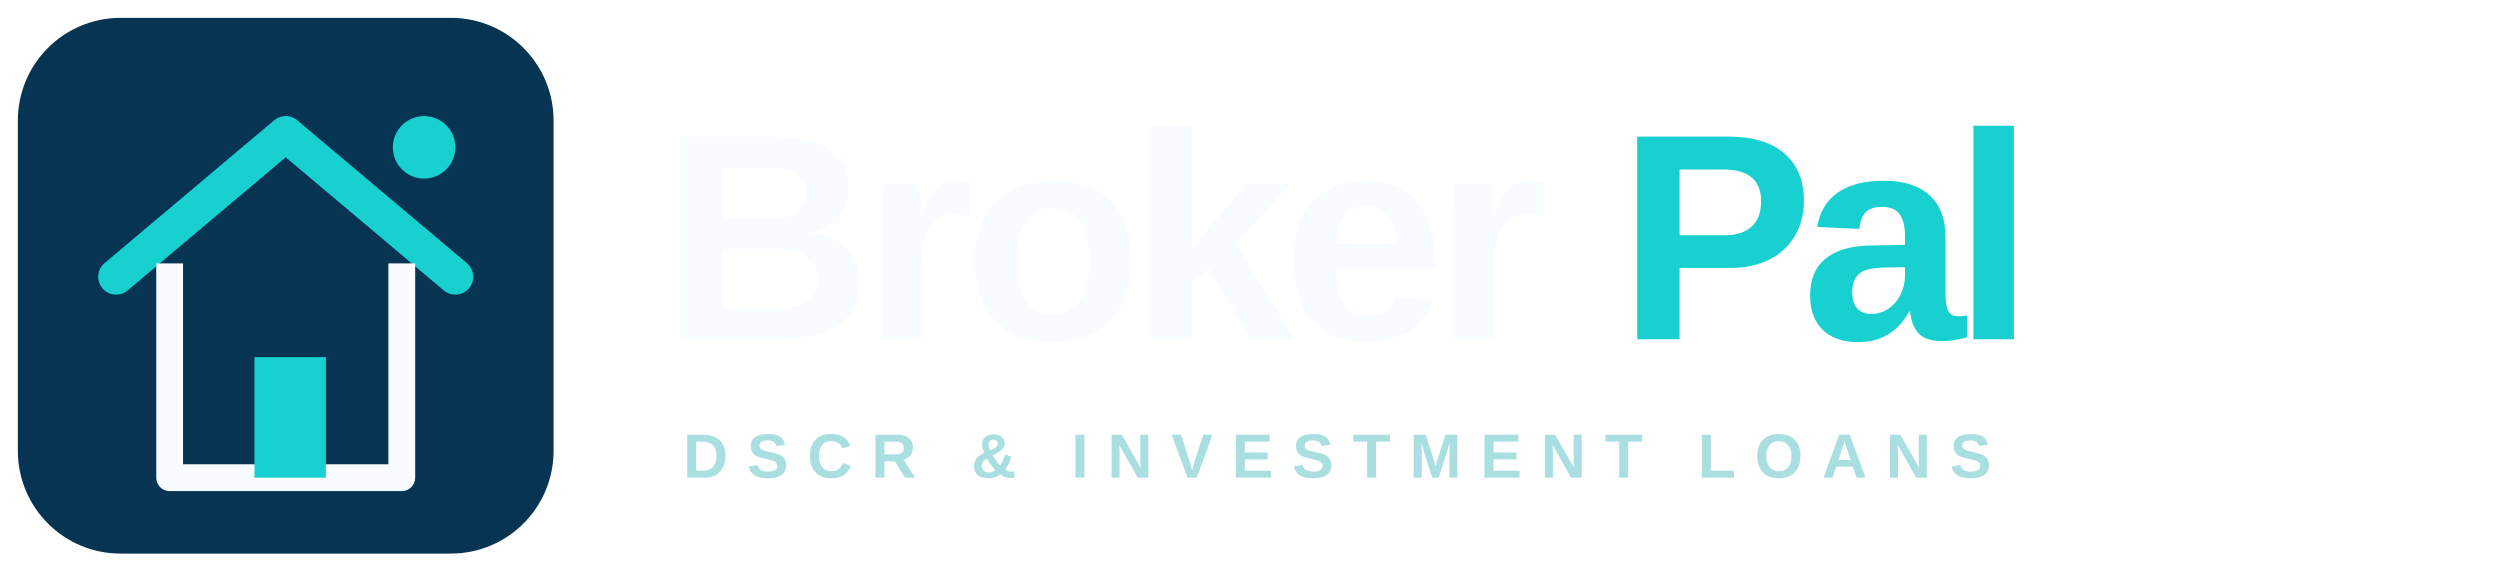
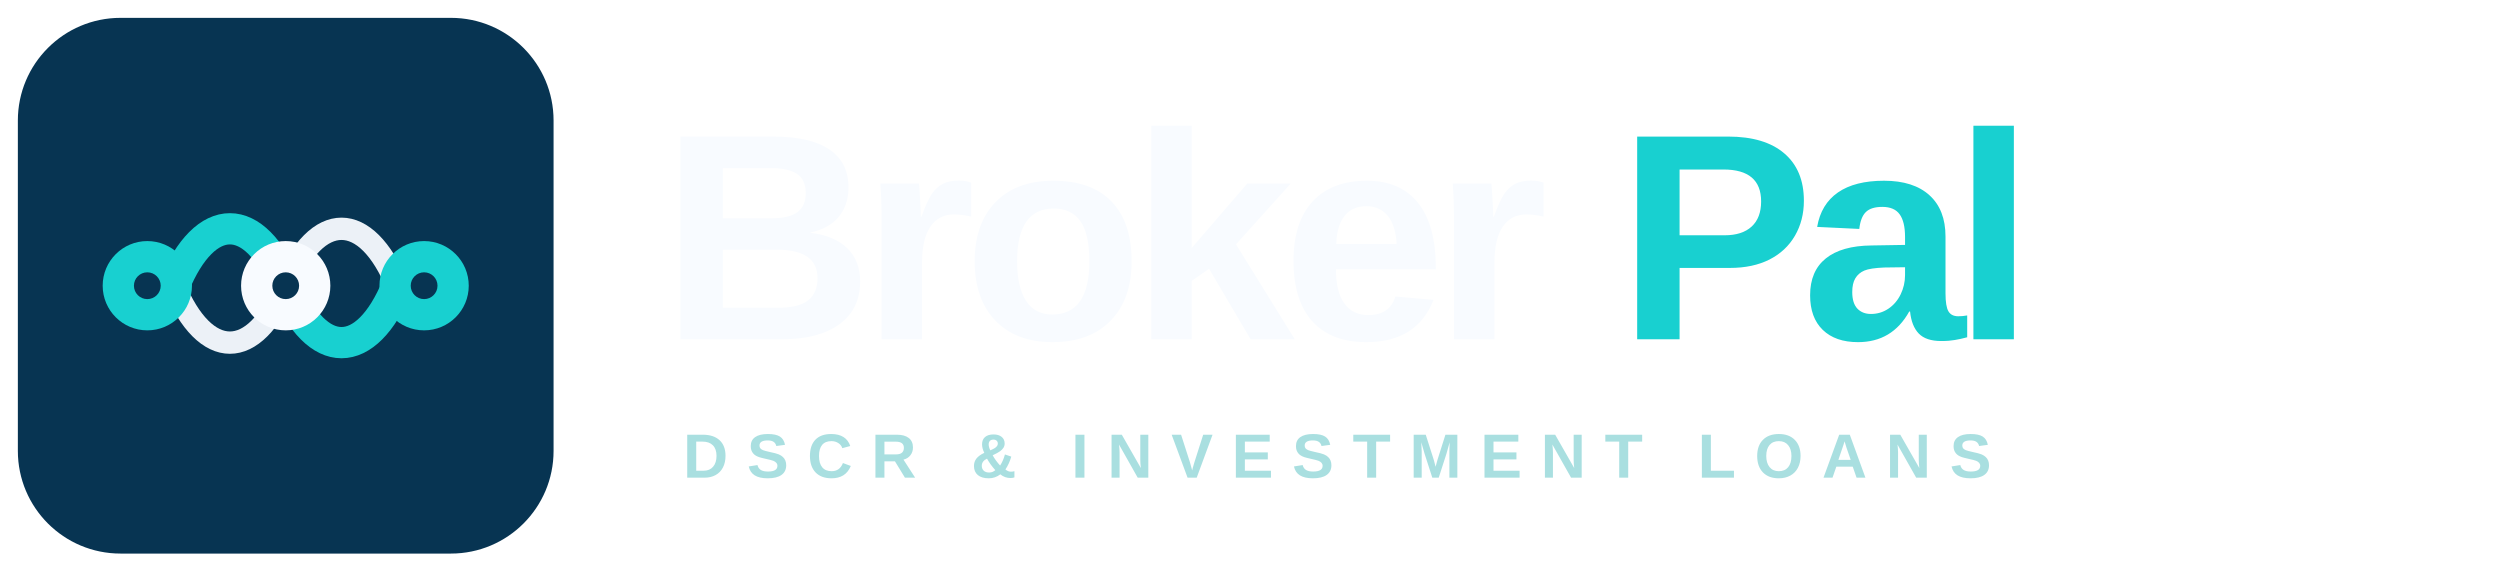
<svg xmlns="http://www.w3.org/2000/svg" width="560" height="128" viewBox="0 0 560 128" role="img" aria-labelledby="title desc">
  <g transform="translate(4 4)">
    <rect x="0" y="0" width="120" height="120" rx="23" fill="#073452" />
-     <path d="M22 58 60 26 98 58" fill="none" stroke="#18d0d0" stroke-width="8" stroke-linecap="round" stroke-linejoin="round" />
-     <path d="M34 55v48h52V55" fill="none" stroke="#f8fbff" stroke-width="6" stroke-linejoin="round" />
-     <path d="M53 103V76h16v27" fill="#18d0d0" />
-     <circle cx="91" cy="29" r="7" fill="#18d0d0" />
+     <path d="M35 60 C42 43 53 43 60 60 C67 77 78 77 85 60" fill="none" stroke="#18d0d0" stroke-width="7" stroke-linecap="round" />
+     <path d="M35 60 C42 77 53 77 60 60 C67 43 78 43 85 60" fill="none" stroke="#f8fbff" stroke-width="5" stroke-linecap="round" opacity=".95" />
+     <circle cx="29" cy="60" r="10" fill="#18d0d0" />
+     <circle cx="60" cy="60" r="10" fill="#f8fbff" />
+     <circle cx="91" cy="60" r="10" fill="#18d0d0" />
+     <circle cx="29" cy="60" r="3" fill="#073452" />
+     <circle cx="60" cy="60" r="3" fill="#073452" />
+     <circle cx="91" cy="60" r="3" fill="#073452" />
  </g>
  <text x="148" y="76" font-family="Arial, Helvetica, sans-serif" font-size="66" font-weight="800" letter-spacing="-2.8" fill="#f8fbff">Broker <tspan fill="#18d0d0">Pal</tspan>
  </text>
  <text x="153" y="107" font-family="Arial, Helvetica, sans-serif" font-size="14" font-weight="700" letter-spacing="4.2" fill="#a9dfe0">DSCR &amp; INVESTMENT LOANS</text>
</svg>
